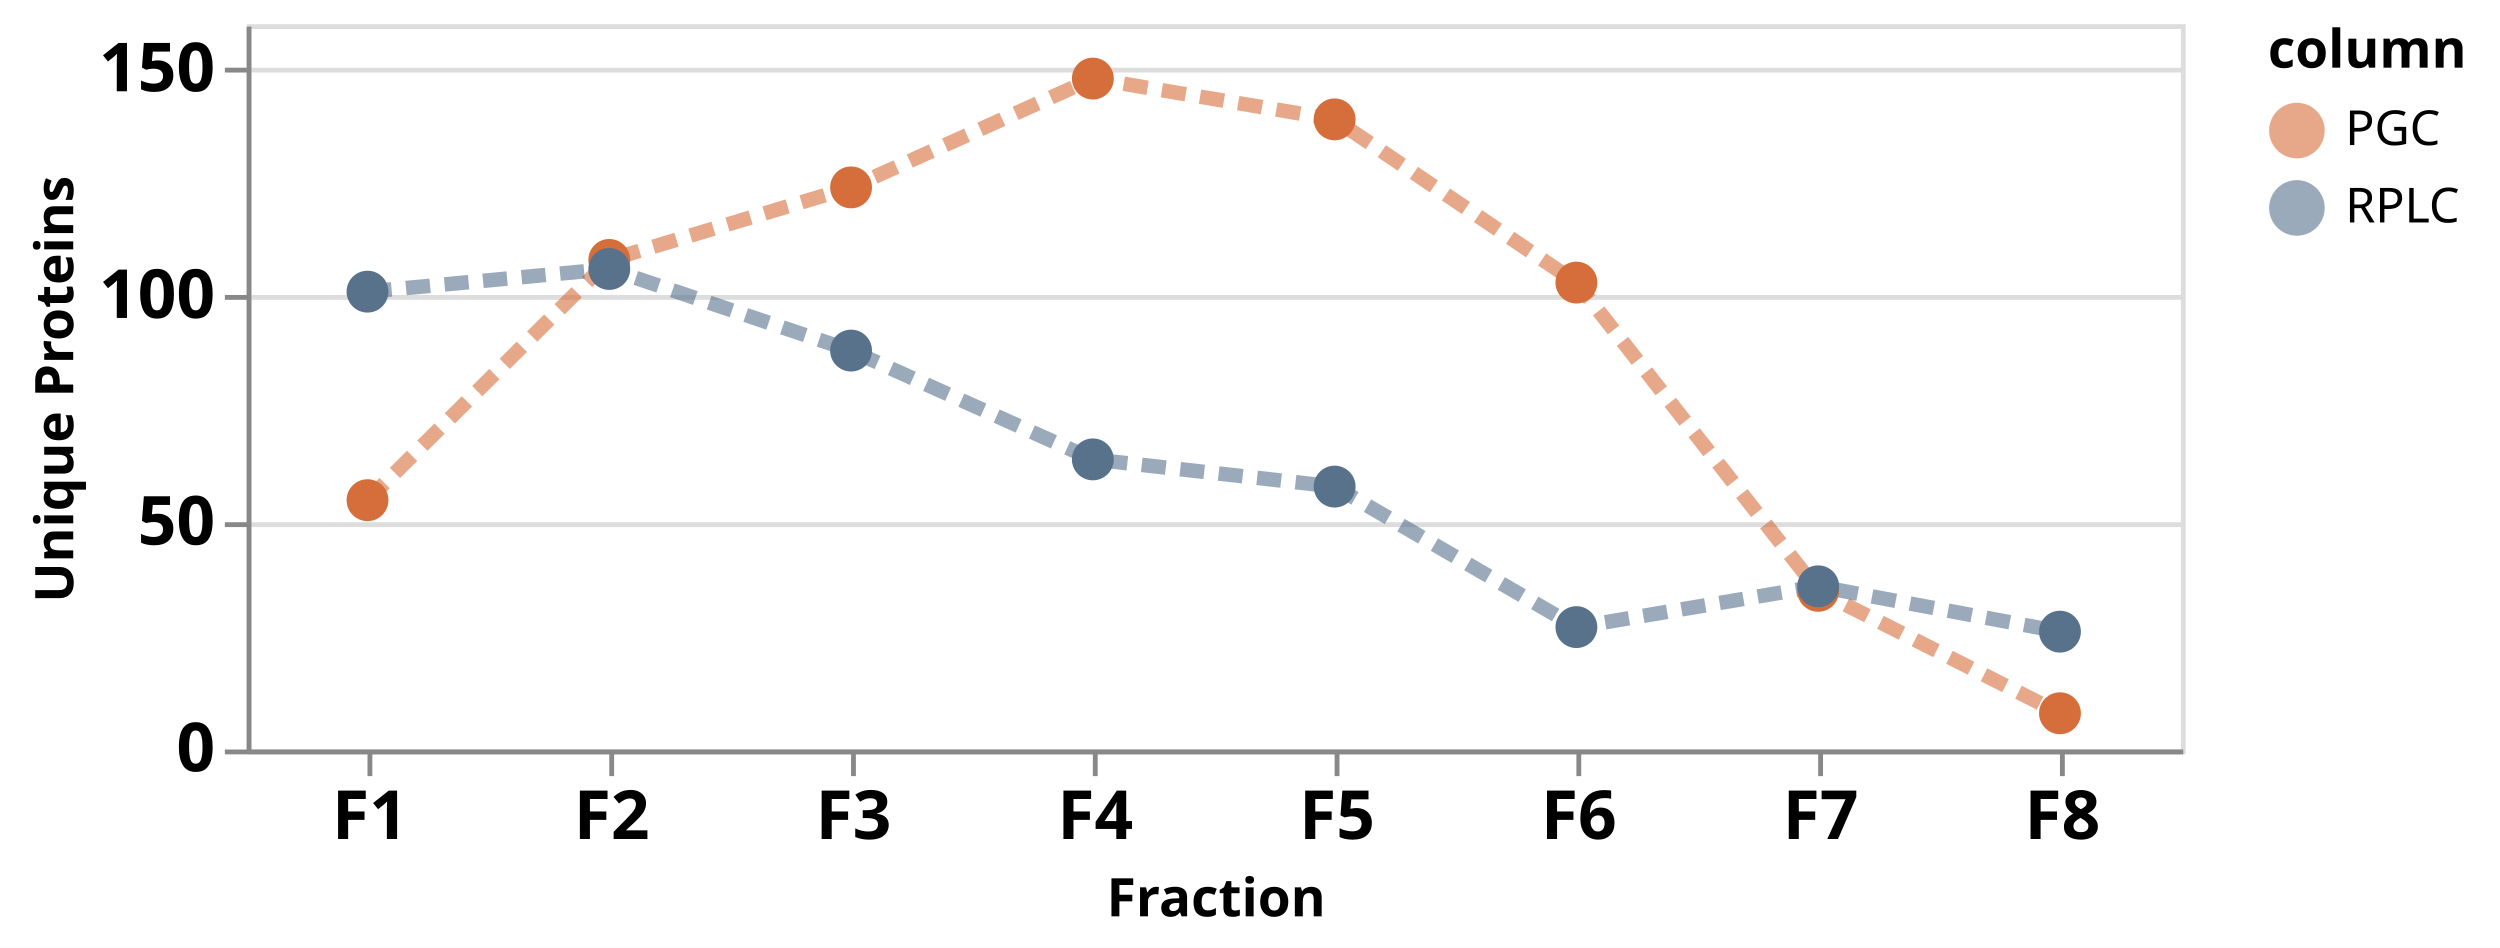
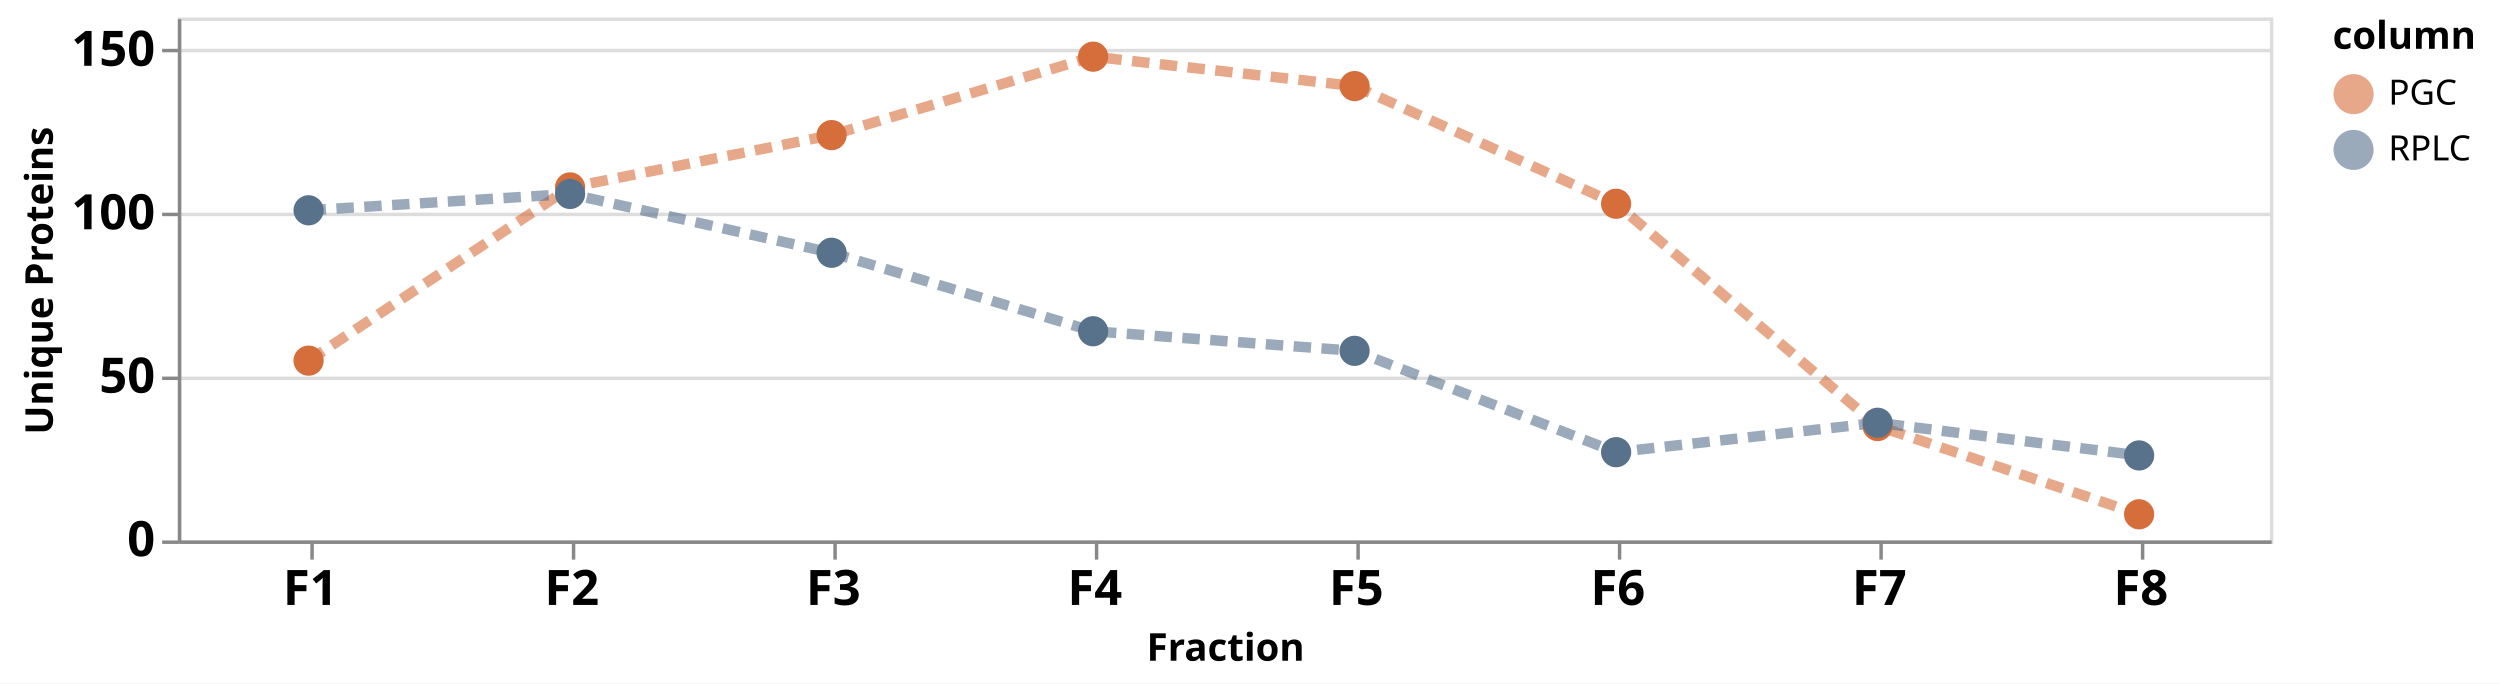
- <svg xmlns="http://www.w3.org/2000/svg" version="1.1" class="marks" width="517" height="196" viewBox="0 0 517 196">
-   <rect width="517" height="196" fill="white" />
+ <svg xmlns="http://www.w3.org/2000/svg" version="1.1" class="marks" width="717" height="196" viewBox="0 0 717 196">
+   <rect width="717" height="196" fill="white" />
  <g fill="none" stroke-miterlimit="10" transform="translate(51,5)">
    <g class="mark-group role-frame root" role="graphics-object" aria-roledescription="group mark container">
      <g transform="translate(0,0)">
-         <path class="background" aria-hidden="true" d="M0.5,0.5h400v150h-400Z" stroke="#ddd" />
+         <path class="background" aria-hidden="true" d="M0.5,0.5h600v150h-600Z" stroke="#ddd" />
        <g>
          <g class="mark-group role-axis" aria-hidden="true">
            <g transform="translate(0.5,0.5)">
              <path class="background" aria-hidden="true" d="M0,0h0v0h0Z" pointer-events="none" />
              <g>
                <g class="mark-rule role-axis-grid" pointer-events="none">
-                   <line transform="translate(0,150)" x2="400" y2="0" stroke="#ddd" stroke-width="1" opacity="1" />
-                   <line transform="translate(0,103)" x2="400" y2="0" stroke="#ddd" stroke-width="1" opacity="1" />
-                   <line transform="translate(0,56)" x2="400" y2="0" stroke="#ddd" stroke-width="1" opacity="1" />
-                   <line transform="translate(0,9)" x2="400" y2="0" stroke="#ddd" stroke-width="1" opacity="1" />
+                   <line transform="translate(0,150)" x2="600" y2="0" stroke="#ddd" stroke-width="1" opacity="1" />
+                   <line transform="translate(0,103)" x2="600" y2="0" stroke="#ddd" stroke-width="1" opacity="1" />
+                   <line transform="translate(0,56)" x2="600" y2="0" stroke="#ddd" stroke-width="1" opacity="1" />
+                   <line transform="translate(0,9)" x2="600" y2="0" stroke="#ddd" stroke-width="1" opacity="1" />
                </g>
              </g>
              <path class="foreground" aria-hidden="true" d="" pointer-events="none" display="none" />
            </g>
          </g>
          <g class="mark-group role-axis" role="graphics-symbol" aria-roledescription="axis" aria-label="X-axis titled 'Fraction' for a discrete scale with 8 values: F1, F2, F3, F4, F5, ending with F8">
            <g transform="translate(0.5,150.5)">
              <path class="background" aria-hidden="true" d="M0,0h0v0h0Z" pointer-events="none" />
              <g>
                <g class="mark-rule role-axis-tick" pointer-events="none">
-                   <line transform="translate(25,0)" x2="0" y2="5" stroke="#888" stroke-width="1" opacity="1" />
-                   <line transform="translate(75,0)" x2="0" y2="5" stroke="#888" stroke-width="1" opacity="1" />
-                   <line transform="translate(125,0)" x2="0" y2="5" stroke="#888" stroke-width="1" opacity="1" />
-                   <line transform="translate(175,0)" x2="0" y2="5" stroke="#888" stroke-width="1" opacity="1" />
-                   <line transform="translate(225,0)" x2="0" y2="5" stroke="#888" stroke-width="1" opacity="1" />
-                   <line transform="translate(275,0)" x2="0" y2="5" stroke="#888" stroke-width="1" opacity="1" />
-                   <line transform="translate(325,0)" x2="0" y2="5" stroke="#888" stroke-width="1" opacity="1" />
-                   <line transform="translate(375,0)" x2="0" y2="5" stroke="#888" stroke-width="1" opacity="1" />
+                   <line transform="translate(38,0)" x2="0" y2="5" stroke="#888" stroke-width="1" opacity="1" />
+                   <line transform="translate(113,0)" x2="0" y2="5" stroke="#888" stroke-width="1" opacity="1" />
+                   <line transform="translate(188,0)" x2="0" y2="5" stroke="#888" stroke-width="1" opacity="1" />
+                   <line transform="translate(263,0)" x2="0" y2="5" stroke="#888" stroke-width="1" opacity="1" />
+                   <line transform="translate(338,0)" x2="0" y2="5" stroke="#888" stroke-width="1" opacity="1" />
+                   <line transform="translate(413,0)" x2="0" y2="5" stroke="#888" stroke-width="1" opacity="1" />
+                   <line transform="translate(488,0)" x2="0" y2="5" stroke="#888" stroke-width="1" opacity="1" />
+                   <line transform="translate(563,0)" x2="0" y2="5" stroke="#888" stroke-width="1" opacity="1" />
                </g>
                <g class="mark-text role-axis-label" pointer-events="none">
-                   <text text-anchor="middle" transform="translate(25,18)" font-family="sans-serif" font-size="14px" font-weight="600" fill="#000" opacity="1">F1</text>
-                   <text text-anchor="middle" transform="translate(75,18)" font-family="sans-serif" font-size="14px" font-weight="600" fill="#000" opacity="1">F2</text>
-                   <text text-anchor="middle" transform="translate(125,18)" font-family="sans-serif" font-size="14px" font-weight="600" fill="#000" opacity="1">F3</text>
-                   <text text-anchor="middle" transform="translate(175,18)" font-family="sans-serif" font-size="14px" font-weight="600" fill="#000" opacity="1">F4</text>
-                   <text text-anchor="middle" transform="translate(225,18)" font-family="sans-serif" font-size="14px" font-weight="600" fill="#000" opacity="1">F5</text>
-                   <text text-anchor="middle" transform="translate(275,18)" font-family="sans-serif" font-size="14px" font-weight="600" fill="#000" opacity="1">F6</text>
-                   <text text-anchor="middle" transform="translate(325,18)" font-family="sans-serif" font-size="14px" font-weight="600" fill="#000" opacity="1">F7</text>
-                   <text text-anchor="middle" transform="translate(375,18)" font-family="sans-serif" font-size="14px" font-weight="600" fill="#000" opacity="1">F8</text>
+                   <text text-anchor="middle" transform="translate(37.5,18)" font-family="sans-serif" font-size="14px" font-weight="600" fill="#000" opacity="1">F1</text>
+                   <text text-anchor="middle" transform="translate(112.5,18)" font-family="sans-serif" font-size="14px" font-weight="600" fill="#000" opacity="1">F2</text>
+                   <text text-anchor="middle" transform="translate(187.5,18)" font-family="sans-serif" font-size="14px" font-weight="600" fill="#000" opacity="1">F3</text>
+                   <text text-anchor="middle" transform="translate(262.5,18)" font-family="sans-serif" font-size="14px" font-weight="600" fill="#000" opacity="1">F4</text>
+                   <text text-anchor="middle" transform="translate(337.5,18)" font-family="sans-serif" font-size="14px" font-weight="600" fill="#000" opacity="1">F5</text>
+                   <text text-anchor="middle" transform="translate(412.5,18)" font-family="sans-serif" font-size="14px" font-weight="600" fill="#000" opacity="1">F6</text>
+                   <text text-anchor="middle" transform="translate(487.5,18)" font-family="sans-serif" font-size="14px" font-weight="600" fill="#000" opacity="1">F7</text>
+                   <text text-anchor="middle" transform="translate(562.5,18)" font-family="sans-serif" font-size="14px" font-weight="600" fill="#000" opacity="1">F8</text>
                </g>
                <g class="mark-rule role-axis-domain" pointer-events="none">
-                   <line transform="translate(0,0)" x2="400" y2="0" stroke="#888" stroke-width="1" opacity="1" />
+                   <line transform="translate(0,0)" x2="600" y2="0" stroke="#888" stroke-width="1" opacity="1" />
                </g>
                <g class="mark-text role-axis-title" pointer-events="none">
-                   <text text-anchor="middle" transform="translate(200,34)" font-family="sans-serif" font-size="11px" font-weight="bold" fill="#000" opacity="1">Fraction</text>
+                   <text text-anchor="middle" transform="translate(300,34)" font-family="sans-serif" font-size="11px" font-weight="bold" fill="#000" opacity="1">Fraction</text>
                </g>
              </g>
              <path class="foreground" aria-hidden="true" d="" pointer-events="none" display="none" />
            </g>
          </g>
          <g class="mark-group role-axis" role="graphics-symbol" aria-roledescription="axis" aria-label="Y-axis titled 'Unique Proteins' for a linear scale with values from 0 to 160">
            <g transform="translate(0.5,0.5)">
              <path class="background" aria-hidden="true" d="M0,0h0v0h0Z" pointer-events="none" />
              <g>
                <g class="mark-rule role-axis-tick" pointer-events="none">
                  <line transform="translate(0,150)" x2="-5" y2="0" stroke="#888" stroke-width="1" opacity="1" />
                  <line transform="translate(0,103)" x2="-5" y2="0" stroke="#888" stroke-width="1" opacity="1" />
                  <line transform="translate(0,56)" x2="-5" y2="0" stroke="#888" stroke-width="1" opacity="1" />
                  <line transform="translate(0,9)" x2="-5" y2="0" stroke="#888" stroke-width="1" opacity="1" />
                </g>
                <g class="mark-text role-axis-label" pointer-events="none">
                  <text text-anchor="end" transform="translate(-7,154)" font-family="sans-serif" font-size="14px" font-weight="600" fill="#000" opacity="1">0</text>
                  <text text-anchor="end" transform="translate(-7,107.125)" font-family="sans-serif" font-size="14px" font-weight="600" fill="#000" opacity="1">50</text>
                  <text text-anchor="end" transform="translate(-7,60.25)" font-family="sans-serif" font-size="14px" font-weight="600" fill="#000" opacity="1">100</text>
                  <text text-anchor="end" transform="translate(-7,13.375)" font-family="sans-serif" font-size="14px" font-weight="600" fill="#000" opacity="1">150</text>
                </g>
                <g class="mark-rule role-axis-domain" pointer-events="none">
                  <line transform="translate(0,150)" x2="0" y2="-150" stroke="#888" stroke-width="1" opacity="1" />
                </g>
                <g class="mark-text role-axis-title" pointer-events="none">
                  <text text-anchor="middle" transform="translate(-34.3584,75) rotate(-90) translate(0,-2)" font-family="sans-serif" font-size="11px" font-weight="bold" fill="#000" opacity="1">Unique Proteins</text>
                </g>
              </g>
              <path class="foreground" aria-hidden="true" d="" pointer-events="none" display="none" />
            </g>
          </g>
          <g class="mark-group role-scope layer_0_pathgroup" role="graphics-object" aria-roledescription="group mark container">
            <g transform="translate(0,0)">
-               <path class="background" aria-hidden="true" d="M0,0h400v150h-400Z" />
+               <path class="background" aria-hidden="true" d="M0,0h600v150h-600Z" />
              <g>
                <g class="mark-line role-mark layer_0_marks" role="graphics-object" aria-roledescription="line mark container">
-                   <path aria-label="column: PGC; Fraction: F1; Unique Proteins: 55" role="graphics-symbol" aria-roledescription="line mark" d="M25,98.438L75,48.75L125,33.75L175,11.25L225,19.687L275,53.437L325,117.188L375,142.5" stroke="#D56E3B" stroke-width="3" stroke-dasharray="5,3" opacity="0.6" />
+                   <path aria-label="column: PGC; Fraction: F1; Unique Proteins: 55" role="graphics-symbol" aria-roledescription="line mark" d="M37.5,98.438L112.5,48.75L187.5,33.75L262.5,11.25L337.5,19.687L412.5,53.437L487.5,117.188L562.5,142.5" stroke="#D56E3B" stroke-width="3" stroke-dasharray="5,3" opacity="0.6" />
                </g>
              </g>
              <path class="foreground" aria-hidden="true" d="" display="none" />
            </g>
            <g transform="translate(0,0)">
-               <path class="background" aria-hidden="true" d="M0,0h400v150h-400Z" />
+               <path class="background" aria-hidden="true" d="M0,0h600v150h-600Z" />
              <g>
                <g class="mark-line role-mark layer_0_marks" role="graphics-object" aria-roledescription="line mark container">
-                   <path aria-label="column: RPLC; Fraction: F1; Unique Proteins: 101" role="graphics-symbol" aria-roledescription="line mark" d="M25,55.312L75,50.625L125,67.5L175,90L225,95.625L275,124.688L325,116.25L375,125.625" stroke="#58728C" stroke-width="3" stroke-dasharray="5,3" opacity="0.6" />
+                   <path aria-label="column: RPLC; Fraction: F1; Unique Proteins: 101" role="graphics-symbol" aria-roledescription="line mark" d="M37.5,55.312L112.5,50.625L187.5,67.5L262.5,90L337.5,95.625L412.5,124.688L487.5,116.25L562.5,125.625" stroke="#58728C" stroke-width="3" stroke-dasharray="5,3" opacity="0.6" />
                </g>
              </g>
              <path class="foreground" aria-hidden="true" d="" display="none" />
            </g>
          </g>
          <g class="mark-symbol role-mark layer_1_marks" role="graphics-object" aria-roledescription="symbol mark container">
-             <path aria-label="column: PGC; Fraction: F1; Unique Proteins: 55" role="graphics-symbol" aria-roledescription="circle" transform="translate(25,98.4375)" d="M4.33,0A4.33,4.33,0,1,1,-4.33,0A4.33,4.33,0,1,1,4.33,0" fill="#D56E3B" stroke-width="2" />
-             <path aria-label="column: PGC; Fraction: F2; Unique Proteins: 108" role="graphics-symbol" aria-roledescription="circle" transform="translate(75,48.75)" d="M4.33,0A4.33,4.33,0,1,1,-4.33,0A4.33,4.33,0,1,1,4.33,0" fill="#D56E3B" stroke-width="2" />
-             <path aria-label="column: PGC; Fraction: F3; Unique Proteins: 124" role="graphics-symbol" aria-roledescription="circle" transform="translate(125,33.75)" d="M4.33,0A4.33,4.33,0,1,1,-4.33,0A4.33,4.33,0,1,1,4.33,0" fill="#D56E3B" stroke-width="2" />
-             <path aria-label="column: PGC; Fraction: F4; Unique Proteins: 148" role="graphics-symbol" aria-roledescription="circle" transform="translate(175,11.25)" d="M4.33,0A4.33,4.33,0,1,1,-4.33,0A4.33,4.33,0,1,1,4.33,0" fill="#D56E3B" stroke-width="2" />
-             <path aria-label="column: PGC; Fraction: F5; Unique Proteins: 139" role="graphics-symbol" aria-roledescription="circle" transform="translate(225,19.6875)" d="M4.33,0A4.33,4.33,0,1,1,-4.33,0A4.33,4.33,0,1,1,4.33,0" fill="#D56E3B" stroke-width="2" />
-             <path aria-label="column: PGC; Fraction: F6; Unique Proteins: 103" role="graphics-symbol" aria-roledescription="circle" transform="translate(275,53.4375)" d="M4.33,0A4.33,4.33,0,1,1,-4.33,0A4.33,4.33,0,1,1,4.33,0" fill="#D56E3B" stroke-width="2" />
-             <path aria-label="column: PGC; Fraction: F7; Unique Proteins: 35" role="graphics-symbol" aria-roledescription="circle" transform="translate(325,117.1875)" d="M4.33,0A4.33,4.33,0,1,1,-4.33,0A4.33,4.33,0,1,1,4.33,0" fill="#D56E3B" stroke-width="2" />
-             <path aria-label="column: PGC; Fraction: F8; Unique Proteins: 8" role="graphics-symbol" aria-roledescription="circle" transform="translate(375,142.5)" d="M4.33,0A4.33,4.33,0,1,1,-4.33,0A4.33,4.33,0,1,1,4.33,0" fill="#D56E3B" stroke-width="2" />
-             <path aria-label="column: RPLC; Fraction: F1; Unique Proteins: 101" role="graphics-symbol" aria-roledescription="circle" transform="translate(25,55.3125)" d="M4.33,0A4.33,4.33,0,1,1,-4.33,0A4.33,4.33,0,1,1,4.33,0" fill="#58728C" stroke-width="2" />
-             <path aria-label="column: RPLC; Fraction: F2; Unique Proteins: 106" role="graphics-symbol" aria-roledescription="circle" transform="translate(75,50.625)" d="M4.33,0A4.33,4.33,0,1,1,-4.33,0A4.33,4.33,0,1,1,4.33,0" fill="#58728C" stroke-width="2" />
-             <path aria-label="column: RPLC; Fraction: F3; Unique Proteins: 88" role="graphics-symbol" aria-roledescription="circle" transform="translate(125,67.5)" d="M4.33,0A4.33,4.33,0,1,1,-4.33,0A4.33,4.33,0,1,1,4.33,0" fill="#58728C" stroke-width="2" />
-             <path aria-label="column: RPLC; Fraction: F4; Unique Proteins: 64" role="graphics-symbol" aria-roledescription="circle" transform="translate(175,90)" d="M4.33,0A4.33,4.33,0,1,1,-4.33,0A4.33,4.33,0,1,1,4.33,0" fill="#58728C" stroke-width="2" />
-             <path aria-label="column: RPLC; Fraction: F5; Unique Proteins: 58" role="graphics-symbol" aria-roledescription="circle" transform="translate(225,95.625)" d="M4.33,0A4.33,4.33,0,1,1,-4.33,0A4.33,4.33,0,1,1,4.33,0" fill="#58728C" stroke-width="2" />
-             <path aria-label="column: RPLC; Fraction: F6; Unique Proteins: 27" role="graphics-symbol" aria-roledescription="circle" transform="translate(275,124.6875)" d="M4.33,0A4.33,4.33,0,1,1,-4.33,0A4.33,4.33,0,1,1,4.33,0" fill="#58728C" stroke-width="2" />
-             <path aria-label="column: RPLC; Fraction: F7; Unique Proteins: 36" role="graphics-symbol" aria-roledescription="circle" transform="translate(325,116.25)" d="M4.33,0A4.33,4.33,0,1,1,-4.33,0A4.33,4.33,0,1,1,4.33,0" fill="#58728C" stroke-width="2" />
-             <path aria-label="column: RPLC; Fraction: F8; Unique Proteins: 26" role="graphics-symbol" aria-roledescription="circle" transform="translate(375,125.625)" d="M4.33,0A4.33,4.33,0,1,1,-4.33,0A4.33,4.33,0,1,1,4.33,0" fill="#58728C" stroke-width="2" />
+             <path aria-label="column: PGC; Fraction: F1; Unique Proteins: 55" role="graphics-symbol" aria-roledescription="circle" transform="translate(37.5,98.4375)" d="M4.33,0A4.33,4.33,0,1,1,-4.33,0A4.33,4.33,0,1,1,4.33,0" fill="#D56E3B" stroke-width="2" />
+             <path aria-label="column: PGC; Fraction: F2; Unique Proteins: 108" role="graphics-symbol" aria-roledescription="circle" transform="translate(112.5,48.75)" d="M4.33,0A4.33,4.33,0,1,1,-4.33,0A4.33,4.33,0,1,1,4.33,0" fill="#D56E3B" stroke-width="2" />
+             <path aria-label="column: PGC; Fraction: F3; Unique Proteins: 124" role="graphics-symbol" aria-roledescription="circle" transform="translate(187.5,33.75)" d="M4.33,0A4.33,4.33,0,1,1,-4.33,0A4.33,4.33,0,1,1,4.33,0" fill="#D56E3B" stroke-width="2" />
+             <path aria-label="column: PGC; Fraction: F4; Unique Proteins: 148" role="graphics-symbol" aria-roledescription="circle" transform="translate(262.5,11.25)" d="M4.33,0A4.33,4.33,0,1,1,-4.33,0A4.33,4.33,0,1,1,4.33,0" fill="#D56E3B" stroke-width="2" />
+             <path aria-label="column: PGC; Fraction: F5; Unique Proteins: 139" role="graphics-symbol" aria-roledescription="circle" transform="translate(337.5,19.6875)" d="M4.33,0A4.33,4.33,0,1,1,-4.33,0A4.33,4.33,0,1,1,4.33,0" fill="#D56E3B" stroke-width="2" />
+             <path aria-label="column: PGC; Fraction: F6; Unique Proteins: 103" role="graphics-symbol" aria-roledescription="circle" transform="translate(412.5,53.4375)" d="M4.33,0A4.33,4.33,0,1,1,-4.33,0A4.33,4.33,0,1,1,4.33,0" fill="#D56E3B" stroke-width="2" />
+             <path aria-label="column: PGC; Fraction: F7; Unique Proteins: 35" role="graphics-symbol" aria-roledescription="circle" transform="translate(487.5,117.1875)" d="M4.33,0A4.33,4.33,0,1,1,-4.33,0A4.33,4.33,0,1,1,4.33,0" fill="#D56E3B" stroke-width="2" />
+             <path aria-label="column: PGC; Fraction: F8; Unique Proteins: 8" role="graphics-symbol" aria-roledescription="circle" transform="translate(562.5,142.5)" d="M4.33,0A4.33,4.33,0,1,1,-4.33,0A4.33,4.33,0,1,1,4.33,0" fill="#D56E3B" stroke-width="2" />
+             <path aria-label="column: RPLC; Fraction: F1; Unique Proteins: 101" role="graphics-symbol" aria-roledescription="circle" transform="translate(37.5,55.3125)" d="M4.33,0A4.33,4.33,0,1,1,-4.33,0A4.33,4.33,0,1,1,4.33,0" fill="#58728C" stroke-width="2" />
+             <path aria-label="column: RPLC; Fraction: F2; Unique Proteins: 106" role="graphics-symbol" aria-roledescription="circle" transform="translate(112.5,50.625)" d="M4.33,0A4.33,4.33,0,1,1,-4.33,0A4.33,4.33,0,1,1,4.33,0" fill="#58728C" stroke-width="2" />
+             <path aria-label="column: RPLC; Fraction: F3; Unique Proteins: 88" role="graphics-symbol" aria-roledescription="circle" transform="translate(187.5,67.5)" d="M4.33,0A4.33,4.33,0,1,1,-4.33,0A4.33,4.33,0,1,1,4.33,0" fill="#58728C" stroke-width="2" />
+             <path aria-label="column: RPLC; Fraction: F4; Unique Proteins: 64" role="graphics-symbol" aria-roledescription="circle" transform="translate(262.5,90)" d="M4.33,0A4.33,4.33,0,1,1,-4.33,0A4.33,4.33,0,1,1,4.33,0" fill="#58728C" stroke-width="2" />
+             <path aria-label="column: RPLC; Fraction: F5; Unique Proteins: 58" role="graphics-symbol" aria-roledescription="circle" transform="translate(337.5,95.625)" d="M4.33,0A4.33,4.33,0,1,1,-4.33,0A4.33,4.33,0,1,1,4.33,0" fill="#58728C" stroke-width="2" />
+             <path aria-label="column: RPLC; Fraction: F6; Unique Proteins: 27" role="graphics-symbol" aria-roledescription="circle" transform="translate(412.5,124.6875)" d="M4.33,0A4.33,4.33,0,1,1,-4.33,0A4.33,4.33,0,1,1,4.33,0" fill="#58728C" stroke-width="2" />
+             <path aria-label="column: RPLC; Fraction: F7; Unique Proteins: 36" role="graphics-symbol" aria-roledescription="circle" transform="translate(487.5,116.25)" d="M4.33,0A4.33,4.33,0,1,1,-4.33,0A4.33,4.33,0,1,1,4.33,0" fill="#58728C" stroke-width="2" />
+             <path aria-label="column: RPLC; Fraction: F8; Unique Proteins: 26" role="graphics-symbol" aria-roledescription="circle" transform="translate(562.5,125.625)" d="M4.33,0A4.33,4.33,0,1,1,-4.33,0A4.33,4.33,0,1,1,4.33,0" fill="#58728C" stroke-width="2" />
          </g>
          <g class="mark-group role-legend" role="graphics-symbol" aria-roledescription="legend" aria-label="Symbol legend titled 'column' for fill color and stroke color with 2 values: PGC, RPLC">
-             <g transform="translate(418,0)">
+             <g transform="translate(618,0)">
              <path class="background" aria-hidden="true" d="M0,0h43v45h-43Z" pointer-events="none" />
              <g>
                <g class="mark-group role-legend-entry">
                  <g transform="translate(0,16)">
                    <path class="background" aria-hidden="true" d="M0,0h0v0h0Z" pointer-events="none" />
                    <g>
                      <g class="mark-group role-scope" role="graphics-object" aria-roledescription="group mark container">
                        <g transform="translate(0,0)">
                          <path class="background" aria-hidden="true" d="M0,0h42.675v12.5h-42.675Z" pointer-events="none" opacity="1" />
                          <g>
                            <g class="mark-symbol role-legend-symbol" pointer-events="none">
                              <path transform="translate(6,6)" d="M5,0A5,5,0,1,1,-5,0A5,5,0,1,1,5,0" fill="#D56E3B" stroke="#D56E3B" stroke-width="1.5" opacity="0.6" />
                            </g>
                            <g class="mark-text role-legend-label" pointer-events="none">
                              <text text-anchor="start" transform="translate(16,9)" font-family="sans-serif" font-size="10px" fill="#000" opacity="1">PGC</text>
                            </g>
                          </g>
                          <path class="foreground" aria-hidden="true" d="" pointer-events="none" display="none" />
                        </g>
                        <g transform="translate(0,16)">
                          <path class="background" aria-hidden="true" d="M0,0h42.675v12.5h-42.675Z" pointer-events="none" opacity="1" />
                          <g>
                            <g class="mark-symbol role-legend-symbol" pointer-events="none">
                              <path transform="translate(6,6)" d="M5,0A5,5,0,1,1,-5,0A5,5,0,1,1,5,0" fill="#58728C" stroke="#58728C" stroke-width="1.5" opacity="0.6" />
                            </g>
                            <g class="mark-text role-legend-label" pointer-events="none">
                              <text text-anchor="start" transform="translate(16,9)" font-family="sans-serif" font-size="10px" fill="#000" opacity="1">RPLC</text>
                            </g>
                          </g>
                          <path class="foreground" aria-hidden="true" d="" pointer-events="none" display="none" />
                        </g>
                      </g>
                    </g>
                    <path class="foreground" aria-hidden="true" d="" pointer-events="none" display="none" />
                  </g>
                </g>
                <g class="mark-text role-legend-title" pointer-events="none">
                  <text text-anchor="start" transform="translate(0,9)" font-family="sans-serif" font-size="11px" font-weight="bold" fill="#000" opacity="1">column</text>
                </g>
              </g>
              <path class="foreground" aria-hidden="true" d="" pointer-events="none" display="none" />
            </g>
          </g>
        </g>
        <path class="foreground" aria-hidden="true" d="" display="none" />
      </g>
    </g>
  </g>
</svg>
